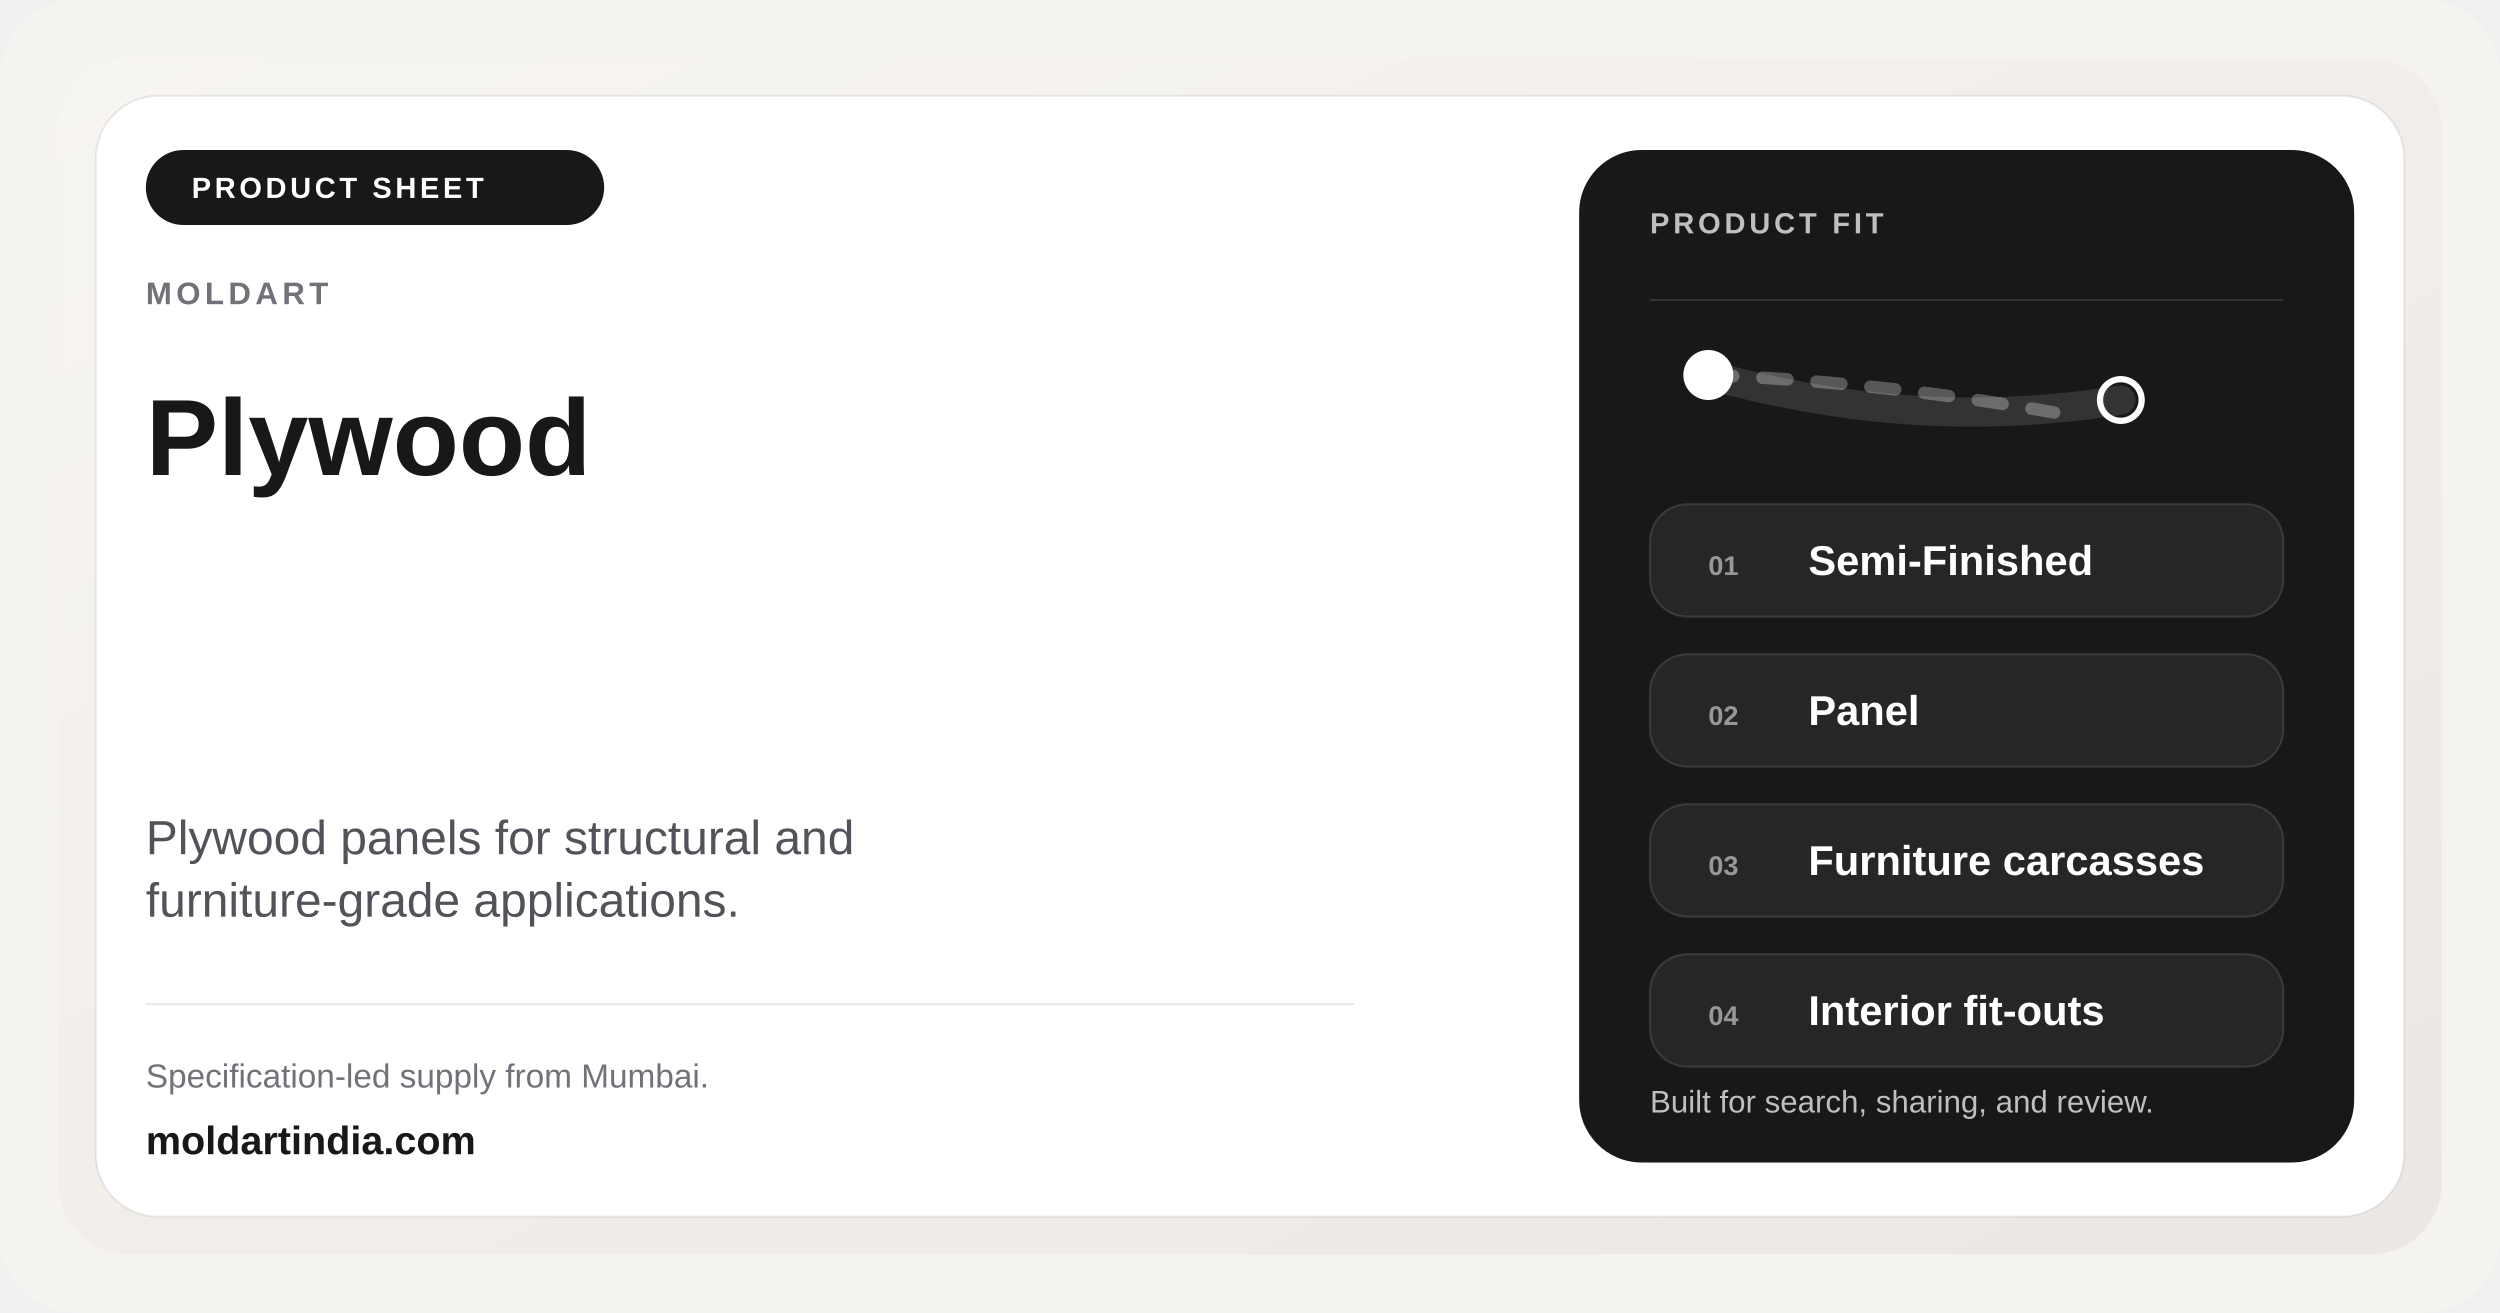
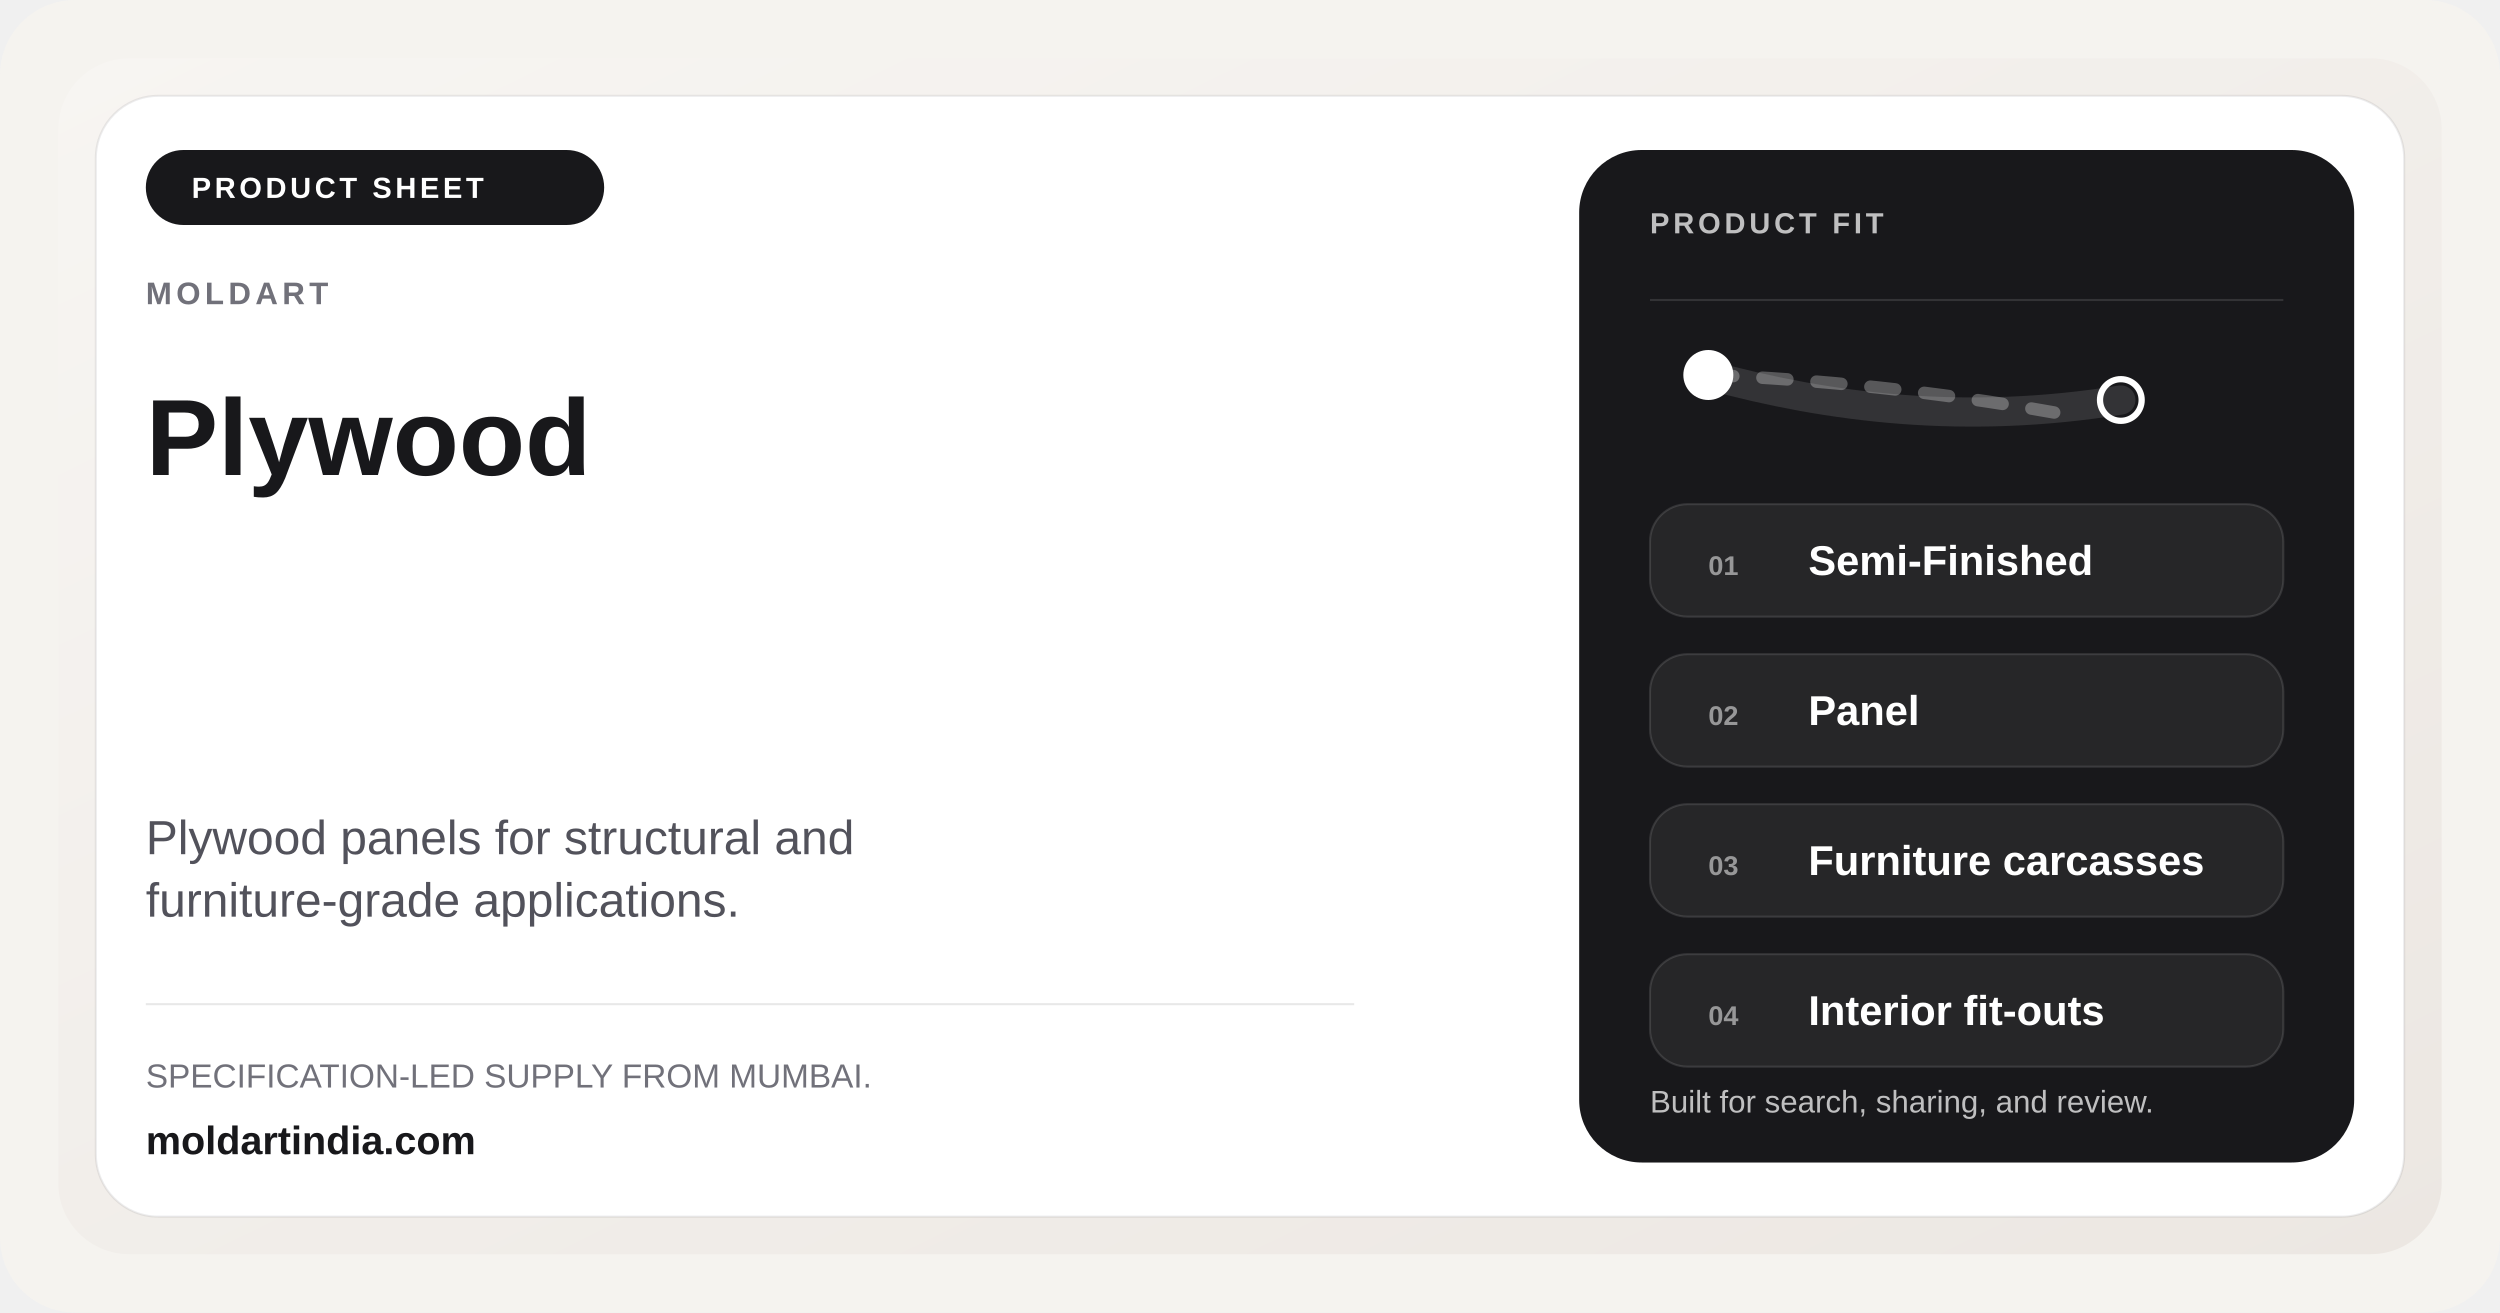
<svg xmlns="http://www.w3.org/2000/svg" width="1200" height="630" viewBox="0 0 1200 630" role="img" aria-label="Plywood">
  <defs>
    <linearGradient id="posterGlow" x1="0" y1="0" x2="1" y2="1">
      <stop offset="0%" stop-color="#f7f5f2" />
      <stop offset="100%" stop-color="#ece7e2" />
    </linearGradient>
  </defs>
  <rect width="1200" height="630" rx="36" fill="#f5f3ef" />
  <rect x="28" y="28" width="1144" height="574" rx="34" fill="url(#posterGlow)" />
  <rect x="46" y="46" width="1108" height="538" rx="30" fill="#ffffff" stroke="rgba(24,24,27,0.08)" />
  <rect x="70" y="72" width="220" height="36" rx="18" fill="#18181b" />
  <text x="92" y="95" font-family="Arial, sans-serif" font-size="14" font-weight="700" fill="#ffffff" letter-spacing="1.7">PRODUCT SHEET</text>
  <text x="70" y="146" font-family="Arial, sans-serif" font-size="15" font-weight="700" fill="#71717a" letter-spacing="2.1">MOLDART</text>
  <text x="70" y="228" font-family="Arial, sans-serif" font-size="52" font-weight="700" fill="#18181b">Plywood</text>
  <text x="70" y="410" font-family="Arial, sans-serif" font-size="23" fill="#52525b">Plywood panels for structural and</text>
  <text x="70" y="440" font-family="Arial, sans-serif" font-size="23" fill="#52525b">furniture-grade applications.</text>
  <path d="M70 482H650" stroke="rgba(24,24,27,0.10)" stroke-width="1" />
-   <text x="70" y="522" font-family="Arial, sans-serif" font-size="16" fill="#71717a">Specification-led supply from Mumbai.</text>
+   <text x="70" y="522" font-family="Arial, sans-serif" font-size="16" fill="#71717a">SPECIFICATION-LED SUPPLY FROM MUMBAI.</text>
  <text x="70" y="554" font-family="Arial, sans-serif" font-size="19" font-weight="700" fill="#18181b">moldartindia.com</text>
  <rect x="758" y="72" width="372" height="486" rx="30" fill="#18181b" />
  <text x="792" y="112" font-family="Arial, sans-serif" font-size="14" font-weight="700" fill="rgba(255,255,255,0.72)" letter-spacing="1.8">PRODUCT FIT</text>
  <path d="M792 144H1096" stroke="rgba(255,255,255,0.12)" stroke-width="1" />
  <path d="M820 180C878 196 944 204 1018 192" fill="none" stroke="rgba(255,255,255,0.12)" stroke-width="14" stroke-linecap="round" />
  <path d="M820 180C872 182 930 188 986 198" fill="none" stroke="rgba(255,255,255,0.28)" stroke-width="6" stroke-dasharray="12 14" stroke-linecap="round" />
  <circle cx="820" cy="180" r="12" fill="#ffffff" />
  <circle cx="1018" cy="192" r="10" fill="none" stroke="#ffffff" stroke-width="3" />
  <rect x="792" y="242" width="304" height="54" rx="18" fill="rgba(255,255,255,0.06)" stroke="rgba(255,255,255,0.12)" />
  <text x="820" y="276" font-family="Arial, sans-serif" font-size="13" font-weight="700" fill="rgba(255,255,255,0.52)">01</text>
  <text x="868" y="276" font-family="Arial, sans-serif" font-size="20" font-weight="700" fill="#ffffff">Semi-Finished</text>
  <rect x="792" y="314" width="304" height="54" rx="18" fill="rgba(255,255,255,0.06)" stroke="rgba(255,255,255,0.12)" />
  <text x="820" y="348" font-family="Arial, sans-serif" font-size="13" font-weight="700" fill="rgba(255,255,255,0.52)">02</text>
  <text x="868" y="348" font-family="Arial, sans-serif" font-size="20" font-weight="700" fill="#ffffff">Panel</text>
  <rect x="792" y="386" width="304" height="54" rx="18" fill="rgba(255,255,255,0.06)" stroke="rgba(255,255,255,0.12)" />
  <text x="820" y="420" font-family="Arial, sans-serif" font-size="13" font-weight="700" fill="rgba(255,255,255,0.52)">03</text>
  <text x="868" y="420" font-family="Arial, sans-serif" font-size="20" font-weight="700" fill="#ffffff">Furniture carcasses</text>
  <rect x="792" y="458" width="304" height="54" rx="18" fill="rgba(255,255,255,0.06)" stroke="rgba(255,255,255,0.12)" />
  <text x="820" y="492" font-family="Arial, sans-serif" font-size="13" font-weight="700" fill="rgba(255,255,255,0.52)">04</text>
  <text x="868" y="492" font-family="Arial, sans-serif" font-size="20" font-weight="700" fill="#ffffff">Interior fit-outs</text>
  <text x="792" y="534" font-family="Arial, sans-serif" font-size="15" fill="rgba(255,255,255,0.72)">Built for search, sharing, and review.</text>
</svg>
